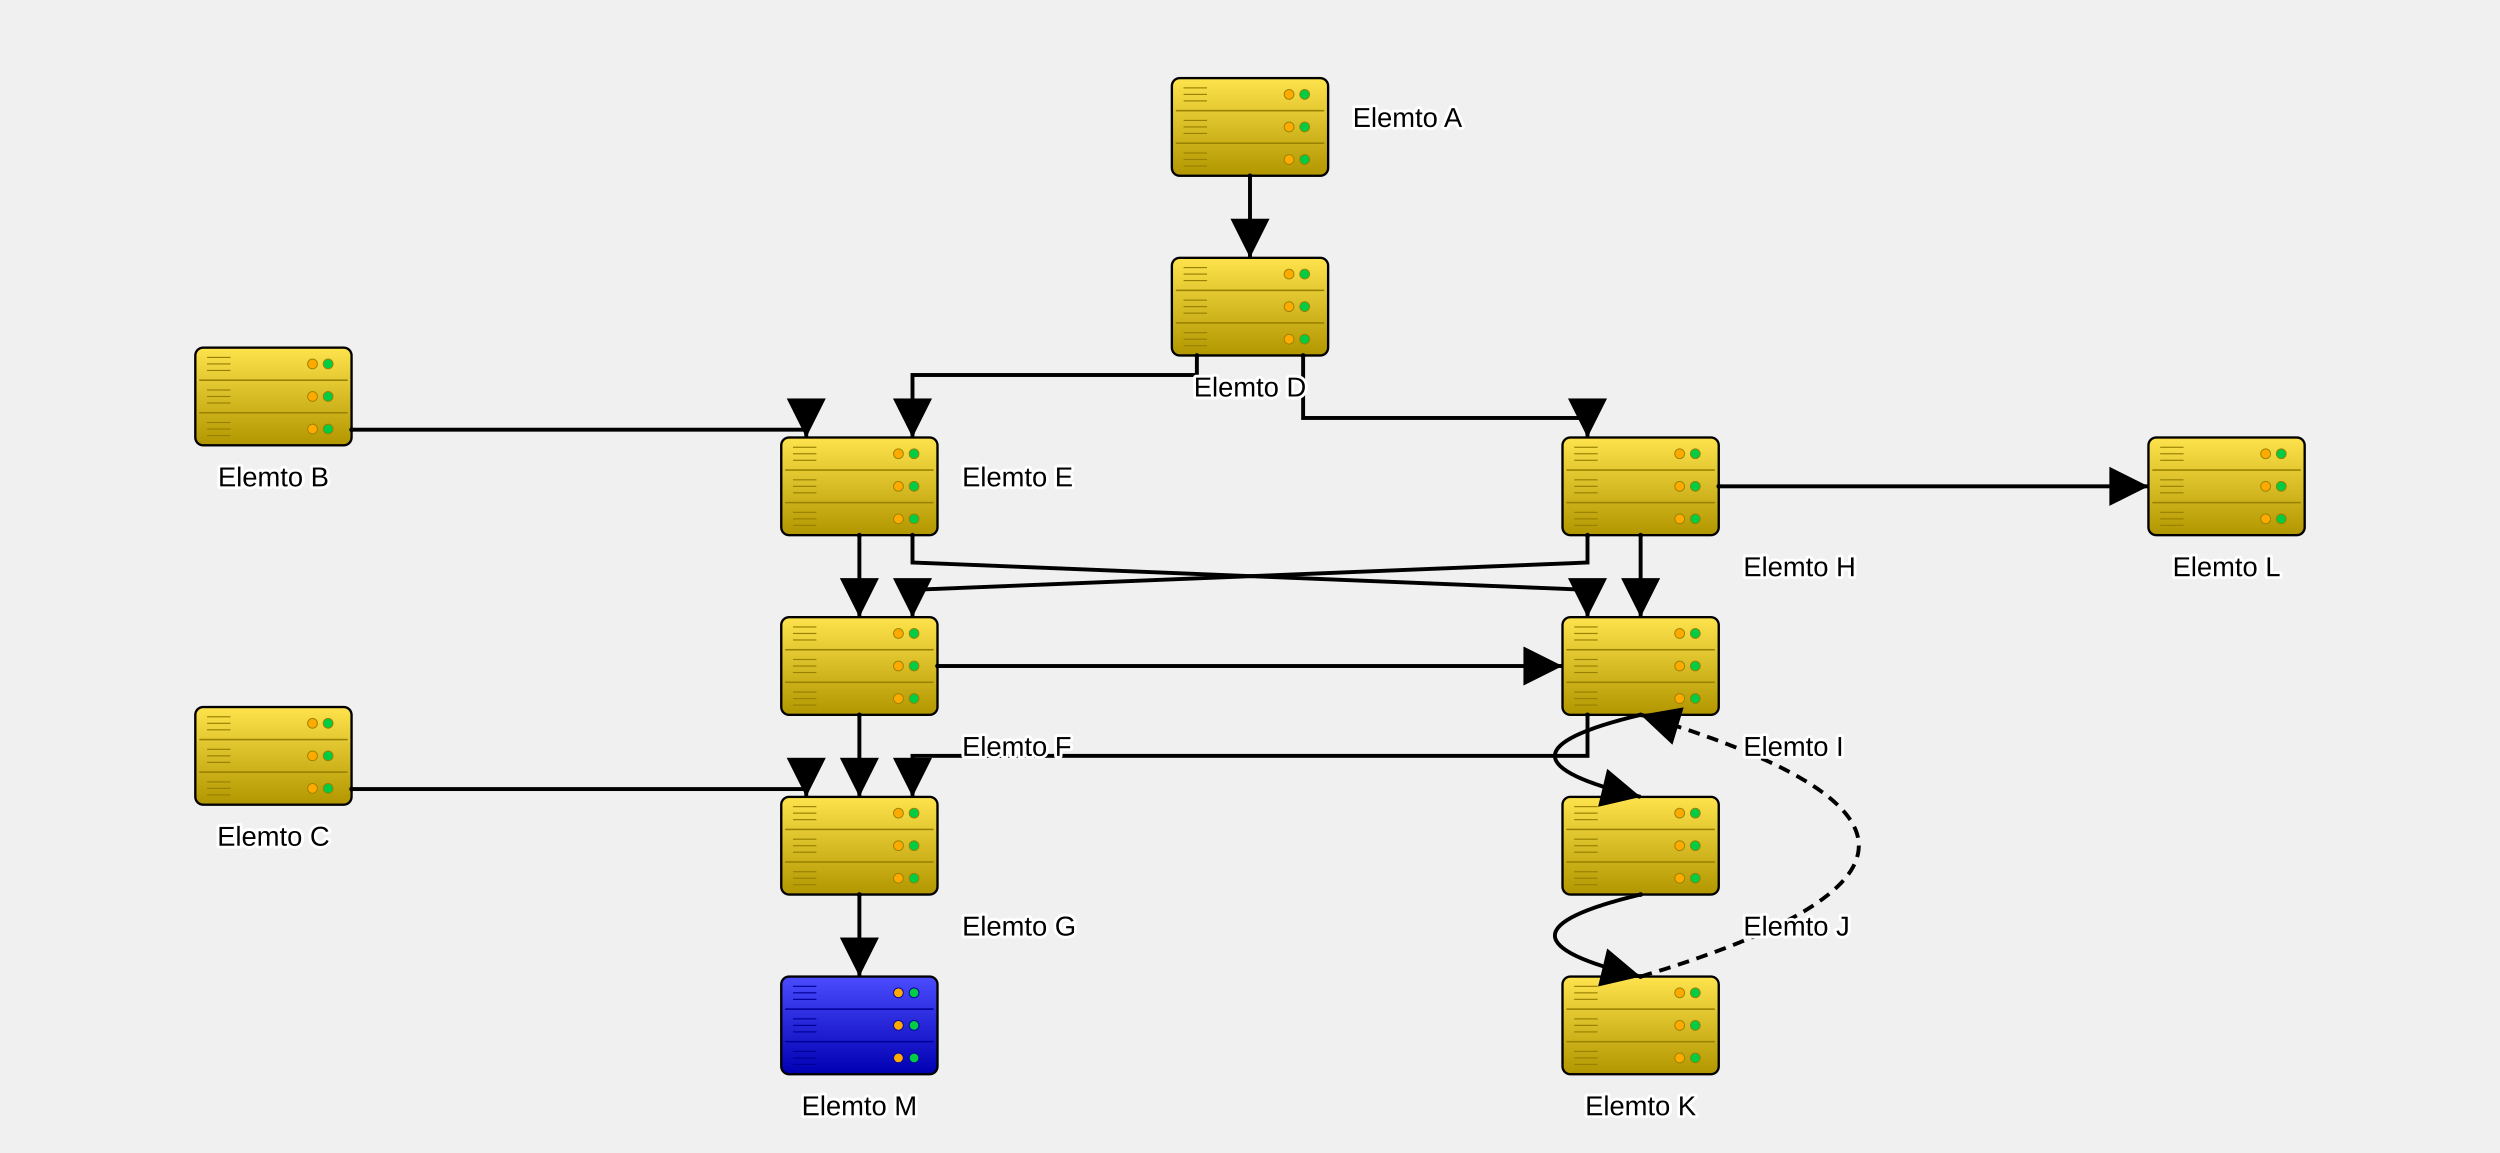
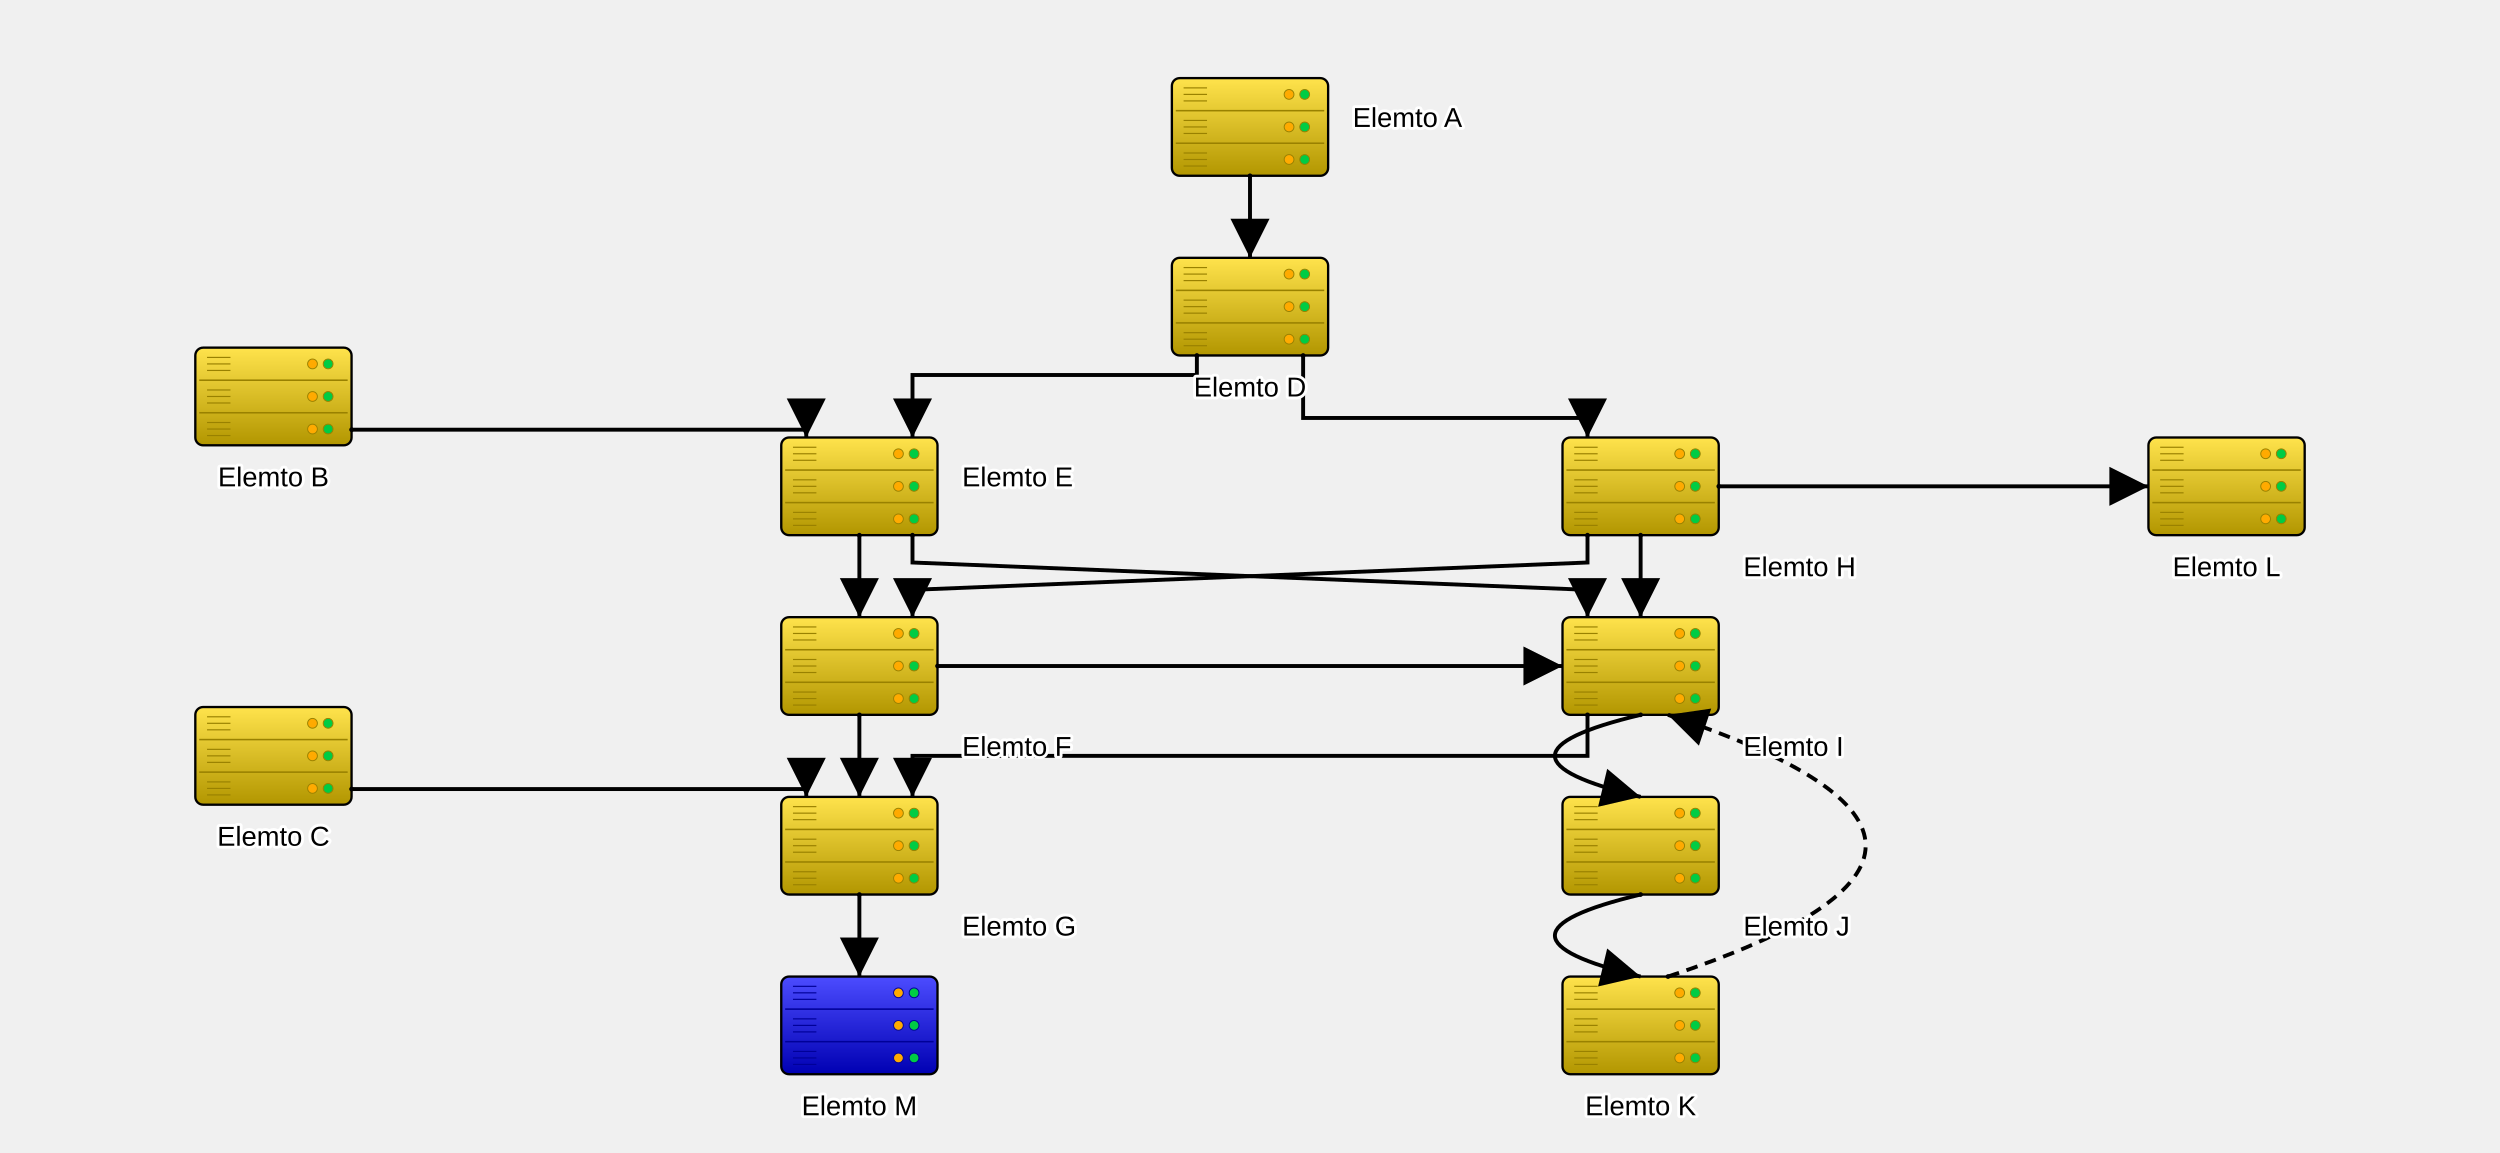
<svg xmlns="http://www.w3.org/2000/svg" baseProfile="full" height="590.0" version="1.1" viewBox="0,0,1280.0,590.0" width="1280.0">
  <defs>
    <style type="text/css">text{paint-order:stroke;stroke:#ffffff;stroke-width:3px;stroke-linejoin:round;stroke-linecap:round}</style>
    <filter height="140%" id="text-glow" width="140%" x="-20%" y="-20%">
      <feMerge>
        <feMergeNode in="SourceGraphic" />
      </feMerge>
    </filter>
    <marker id="arrow-end" markerHeight="10" markerWidth="10" orient="auto" refX="10" refY="5">
      <path d="M 0 0 L 10 5 L 0 10 z" fill="black" />
    </marker>
    <marker id="arrow-start" markerHeight="10" markerWidth="10" orient="auto" refX="0" refY="5">
      <path d="M 10 0 L 0 5 L 10 10 z" fill="black" />
    </marker>
    <marker id="circle-start" markerHeight="2.4" markerUnits="userSpaceOnUse" markerWidth="2.4" orient="auto" refX="1.2" refY="1.2">
      <circle cx="1.2" cy="1.2" fill="black" r="1.2" />
    </marker>
    <marker id="circle-end" markerHeight="2.4" markerUnits="userSpaceOnUse" markerWidth="2.4" orient="auto" refX="1.2" refY="1.2">
      <circle cx="1.2" cy="1.2" fill="black" r="1.2" />
    </marker>
    <linearGradient id="gradient-ElemtA" x1="0%" x2="0%" y1="0%" y2="100%">
      <stop offset="0%" stop-color="#ffe34c" />
      <stop offset="100%" stop-color="#b29600" />
    </linearGradient>
    <linearGradient id="gradient-ElemtB" x1="0%" x2="0%" y1="0%" y2="100%">
      <stop offset="0%" stop-color="#ffe34c" />
      <stop offset="100%" stop-color="#b29600" />
    </linearGradient>
    <linearGradient id="gradient-ElemtC" x1="0%" x2="0%" y1="0%" y2="100%">
      <stop offset="0%" stop-color="#ffe34c" />
      <stop offset="100%" stop-color="#b29600" />
    </linearGradient>
    <linearGradient id="gradient-ElemtD" x1="0%" x2="0%" y1="0%" y2="100%">
      <stop offset="0%" stop-color="#ffe34c" />
      <stop offset="100%" stop-color="#b29600" />
    </linearGradient>
    <linearGradient id="gradient-ElemtE" x1="0%" x2="0%" y1="0%" y2="100%">
      <stop offset="0%" stop-color="#ffe34c" />
      <stop offset="100%" stop-color="#b29600" />
    </linearGradient>
    <linearGradient id="gradient-ElemtF" x1="0%" x2="0%" y1="0%" y2="100%">
      <stop offset="0%" stop-color="#ffe34c" />
      <stop offset="100%" stop-color="#b29600" />
    </linearGradient>
    <linearGradient id="gradient-ElemtG" x1="0%" x2="0%" y1="0%" y2="100%">
      <stop offset="0%" stop-color="#ffe34c" />
      <stop offset="100%" stop-color="#b29600" />
    </linearGradient>
    <linearGradient id="gradient-ElemtH" x1="0%" x2="0%" y1="0%" y2="100%">
      <stop offset="0%" stop-color="#ffe34c" />
      <stop offset="100%" stop-color="#b29600" />
    </linearGradient>
    <linearGradient id="gradient-ElemtI" x1="0%" x2="0%" y1="0%" y2="100%">
      <stop offset="0%" stop-color="#ffe34c" />
      <stop offset="100%" stop-color="#b29600" />
    </linearGradient>
    <linearGradient id="gradient-ElemtJ" x1="0%" x2="0%" y1="0%" y2="100%">
      <stop offset="0%" stop-color="#ffe34c" />
      <stop offset="100%" stop-color="#b29600" />
    </linearGradient>
    <linearGradient id="gradient-ElemtK" x1="0%" x2="0%" y1="0%" y2="100%">
      <stop offset="0%" stop-color="#ffe34c" />
      <stop offset="100%" stop-color="#b29600" />
    </linearGradient>
    <linearGradient id="gradient-ElemtL" x1="0%" x2="0%" y1="0%" y2="100%">
      <stop offset="0%" stop-color="#ffe34c" />
      <stop offset="100%" stop-color="#b29600" />
    </linearGradient>
    <linearGradient id="gradient-ElemtM" x1="0%" x2="0%" y1="0%" y2="100%">
      <stop offset="0%" stop-color="#4c4cff" />
      <stop offset="100%" stop-color="#0000b2" />
    </linearGradient>
  </defs>
  <g id="ElemtA">
    <rect fill="url(#gradient-ElemtA)" height="50" rx="4" ry="4" stroke="black" stroke-width="1.2" width="80" x="600.0" y="40.0" />
    <line stroke="#998100" stroke-width="0.8" x1="602.0" x2="678.0" y1="56.667" y2="56.667" />
    <line stroke="#998100" stroke-width="0.8" x1="602.0" x2="678.0" y1="73.333" y2="73.333" />
    <circle cx="668.0" cy="48.333" fill="#00cc44" r="2.5" stroke="#998100" stroke-width="0.5" />
    <circle cx="660.0" cy="48.333" fill="#ffaa00" r="2.5" stroke="#998100" stroke-width="0.5" />
    <circle cx="668.0" cy="65.0" fill="#00cc44" r="2.5" stroke="#998100" stroke-width="0.5" />
    <circle cx="660.0" cy="65.0" fill="#ffaa00" r="2.5" stroke="#998100" stroke-width="0.5" />
    <circle cx="668.0" cy="81.667" fill="#00cc44" r="2.5" stroke="#998100" stroke-width="0.5" />
    <circle cx="660.0" cy="81.667" fill="#ffaa00" r="2.5" stroke="#998100" stroke-width="0.5" />
    <line stroke="#998100" stroke-width="0.6" x1="606.0" x2="618.0" y1="45.0" y2="45.0" />
    <line stroke="#998100" stroke-width="0.6" x1="606.0" x2="618.0" y1="48.333" y2="48.333" />
    <line stroke="#998100" stroke-width="0.6" x1="606.0" x2="618.0" y1="51.667" y2="51.667" />
    <line stroke="#998100" stroke-width="0.6" x1="606.0" x2="618.0" y1="61.667" y2="61.667" />
    <line stroke="#998100" stroke-width="0.6" x1="606.0" x2="618.0" y1="65.0" y2="65.0" />
    <line stroke="#998100" stroke-width="0.6" x1="606.0" x2="618.0" y1="68.333" y2="68.333" />
    <line stroke="#998100" stroke-width="0.6" x1="606.0" x2="618.0" y1="78.333" y2="78.333" />
    <line stroke="#998100" stroke-width="0.6" x1="606.0" x2="618.0" y1="81.667" y2="81.667" />
    <line stroke="#998100" stroke-width="0.6" x1="606.0" x2="618.0" y1="85" y2="85" />
  </g>
  <g id="ElemtB">
    <rect fill="url(#gradient-ElemtB)" height="50" rx="4" ry="4" stroke="black" stroke-width="1.2" width="80" x="100.0" y="178.0" />
    <line stroke="#998100" stroke-width="0.8" x1="102.0" x2="178.0" y1="194.667" y2="194.667" />
    <line stroke="#998100" stroke-width="0.8" x1="102.0" x2="178.0" y1="211.333" y2="211.333" />
    <circle cx="168.0" cy="186.333" fill="#00cc44" r="2.5" stroke="#998100" stroke-width="0.5" />
    <circle cx="160.0" cy="186.333" fill="#ffaa00" r="2.5" stroke="#998100" stroke-width="0.5" />
    <circle cx="168.0" cy="203.0" fill="#00cc44" r="2.5" stroke="#998100" stroke-width="0.5" />
    <circle cx="160.0" cy="203.0" fill="#ffaa00" r="2.5" stroke="#998100" stroke-width="0.5" />
    <circle cx="168.0" cy="219.667" fill="#00cc44" r="2.5" stroke="#998100" stroke-width="0.5" />
    <circle cx="160.0" cy="219.667" fill="#ffaa00" r="2.5" stroke="#998100" stroke-width="0.5" />
    <line stroke="#998100" stroke-width="0.6" x1="106.0" x2="118.0" y1="183.0" y2="183.0" />
    <line stroke="#998100" stroke-width="0.6" x1="106.0" x2="118.0" y1="186.333" y2="186.333" />
    <line stroke="#998100" stroke-width="0.6" x1="106.0" x2="118.0" y1="189.667" y2="189.667" />
    <line stroke="#998100" stroke-width="0.6" x1="106.0" x2="118.0" y1="199.667" y2="199.667" />
    <line stroke="#998100" stroke-width="0.6" x1="106.0" x2="118.0" y1="203.0" y2="203.0" />
    <line stroke="#998100" stroke-width="0.6" x1="106.0" x2="118.0" y1="206.333" y2="206.333" />
    <line stroke="#998100" stroke-width="0.6" x1="106.0" x2="118.0" y1="216.333" y2="216.333" />
    <line stroke="#998100" stroke-width="0.6" x1="106.0" x2="118.0" y1="219.667" y2="219.667" />
    <line stroke="#998100" stroke-width="0.6" x1="106.0" x2="118.0" y1="223.0" y2="223.0" />
  </g>
  <g id="ElemtC">
    <rect fill="url(#gradient-ElemtC)" height="50" rx="4" ry="4" stroke="black" stroke-width="1.2" width="80" x="100.0" y="362.0" />
    <line stroke="#998100" stroke-width="0.8" x1="102.0" x2="178.0" y1="378.667" y2="378.667" />
    <line stroke="#998100" stroke-width="0.8" x1="102.0" x2="178.0" y1="395.333" y2="395.333" />
    <circle cx="168.0" cy="370.333" fill="#00cc44" r="2.5" stroke="#998100" stroke-width="0.5" />
    <circle cx="160.0" cy="370.333" fill="#ffaa00" r="2.5" stroke="#998100" stroke-width="0.5" />
    <circle cx="168.0" cy="387.0" fill="#00cc44" r="2.5" stroke="#998100" stroke-width="0.5" />
    <circle cx="160.0" cy="387.0" fill="#ffaa00" r="2.5" stroke="#998100" stroke-width="0.5" />
    <circle cx="168.0" cy="403.667" fill="#00cc44" r="2.5" stroke="#998100" stroke-width="0.5" />
    <circle cx="160.0" cy="403.667" fill="#ffaa00" r="2.5" stroke="#998100" stroke-width="0.5" />
    <line stroke="#998100" stroke-width="0.6" x1="106.0" x2="118.0" y1="367.0" y2="367.0" />
    <line stroke="#998100" stroke-width="0.6" x1="106.0" x2="118.0" y1="370.333" y2="370.333" />
    <line stroke="#998100" stroke-width="0.6" x1="106.0" x2="118.0" y1="373.667" y2="373.667" />
    <line stroke="#998100" stroke-width="0.6" x1="106.0" x2="118.0" y1="383.667" y2="383.667" />
    <line stroke="#998100" stroke-width="0.6" x1="106.0" x2="118.0" y1="387.0" y2="387.0" />
    <line stroke="#998100" stroke-width="0.6" x1="106.0" x2="118.0" y1="390.333" y2="390.333" />
    <line stroke="#998100" stroke-width="0.6" x1="106.0" x2="118.0" y1="400.333" y2="400.333" />
    <line stroke="#998100" stroke-width="0.6" x1="106.0" x2="118.0" y1="403.667" y2="403.667" />
    <line stroke="#998100" stroke-width="0.6" x1="106.0" x2="118.0" y1="407.0" y2="407.0" />
  </g>
  <g id="ElemtD">
    <rect fill="url(#gradient-ElemtD)" height="50" rx="4" ry="4" stroke="black" stroke-width="1.2" width="80" x="600.0" y="132.0" />
    <line stroke="#998100" stroke-width="0.8" x1="602.0" x2="678.0" y1="148.667" y2="148.667" />
    <line stroke="#998100" stroke-width="0.8" x1="602.0" x2="678.0" y1="165.333" y2="165.333" />
    <circle cx="668.0" cy="140.333" fill="#00cc44" r="2.5" stroke="#998100" stroke-width="0.5" />
    <circle cx="660.0" cy="140.333" fill="#ffaa00" r="2.5" stroke="#998100" stroke-width="0.5" />
    <circle cx="668.0" cy="157.0" fill="#00cc44" r="2.5" stroke="#998100" stroke-width="0.5" />
    <circle cx="660.0" cy="157.0" fill="#ffaa00" r="2.5" stroke="#998100" stroke-width="0.5" />
    <circle cx="668.0" cy="173.667" fill="#00cc44" r="2.5" stroke="#998100" stroke-width="0.5" />
    <circle cx="660.0" cy="173.667" fill="#ffaa00" r="2.5" stroke="#998100" stroke-width="0.5" />
    <line stroke="#998100" stroke-width="0.6" x1="606.0" x2="618.0" y1="137.0" y2="137.0" />
    <line stroke="#998100" stroke-width="0.6" x1="606.0" x2="618.0" y1="140.333" y2="140.333" />
    <line stroke="#998100" stroke-width="0.6" x1="606.0" x2="618.0" y1="143.667" y2="143.667" />
    <line stroke="#998100" stroke-width="0.6" x1="606.0" x2="618.0" y1="153.667" y2="153.667" />
    <line stroke="#998100" stroke-width="0.6" x1="606.0" x2="618.0" y1="157.0" y2="157.0" />
    <line stroke="#998100" stroke-width="0.6" x1="606.0" x2="618.0" y1="160.333" y2="160.333" />
    <line stroke="#998100" stroke-width="0.6" x1="606.0" x2="618.0" y1="170.333" y2="170.333" />
    <line stroke="#998100" stroke-width="0.6" x1="606.0" x2="618.0" y1="173.667" y2="173.667" />
    <line stroke="#998100" stroke-width="0.6" x1="606.0" x2="618.0" y1="177.0" y2="177.0" />
  </g>
  <g id="ElemtE">
    <rect fill="url(#gradient-ElemtE)" height="50" rx="4" ry="4" stroke="black" stroke-width="1.2" width="80" x="400.0" y="224.0" />
    <line stroke="#998100" stroke-width="0.8" x1="402.0" x2="478.0" y1="240.667" y2="240.667" />
    <line stroke="#998100" stroke-width="0.8" x1="402.0" x2="478.0" y1="257.333" y2="257.333" />
    <circle cx="468.0" cy="232.333" fill="#00cc44" r="2.5" stroke="#998100" stroke-width="0.5" />
    <circle cx="460.0" cy="232.333" fill="#ffaa00" r="2.5" stroke="#998100" stroke-width="0.5" />
    <circle cx="468.0" cy="249.0" fill="#00cc44" r="2.5" stroke="#998100" stroke-width="0.5" />
    <circle cx="460.0" cy="249.0" fill="#ffaa00" r="2.5" stroke="#998100" stroke-width="0.5" />
    <circle cx="468.0" cy="265.667" fill="#00cc44" r="2.5" stroke="#998100" stroke-width="0.5" />
    <circle cx="460.0" cy="265.667" fill="#ffaa00" r="2.5" stroke="#998100" stroke-width="0.5" />
    <line stroke="#998100" stroke-width="0.6" x1="406.0" x2="418.0" y1="229.0" y2="229.0" />
    <line stroke="#998100" stroke-width="0.6" x1="406.0" x2="418.0" y1="232.333" y2="232.333" />
    <line stroke="#998100" stroke-width="0.6" x1="406.0" x2="418.0" y1="235.667" y2="235.667" />
    <line stroke="#998100" stroke-width="0.6" x1="406.0" x2="418.0" y1="245.667" y2="245.667" />
    <line stroke="#998100" stroke-width="0.6" x1="406.0" x2="418.0" y1="249.0" y2="249.0" />
    <line stroke="#998100" stroke-width="0.6" x1="406.0" x2="418.0" y1="252.333" y2="252.333" />
    <line stroke="#998100" stroke-width="0.6" x1="406.0" x2="418.0" y1="262.333" y2="262.333" />
    <line stroke="#998100" stroke-width="0.6" x1="406.0" x2="418.0" y1="265.667" y2="265.667" />
    <line stroke="#998100" stroke-width="0.6" x1="406.0" x2="418.0" y1="269.0" y2="269.0" />
  </g>
  <g id="ElemtF">
    <rect fill="url(#gradient-ElemtF)" height="50" rx="4" ry="4" stroke="black" stroke-width="1.2" width="80" x="400.0" y="316.0" />
    <line stroke="#998100" stroke-width="0.8" x1="402.0" x2="478.0" y1="332.667" y2="332.667" />
    <line stroke="#998100" stroke-width="0.8" x1="402.0" x2="478.0" y1="349.333" y2="349.333" />
    <circle cx="468.0" cy="324.333" fill="#00cc44" r="2.5" stroke="#998100" stroke-width="0.5" />
    <circle cx="460.0" cy="324.333" fill="#ffaa00" r="2.5" stroke="#998100" stroke-width="0.5" />
    <circle cx="468.0" cy="341.0" fill="#00cc44" r="2.5" stroke="#998100" stroke-width="0.5" />
    <circle cx="460.0" cy="341.0" fill="#ffaa00" r="2.5" stroke="#998100" stroke-width="0.5" />
    <circle cx="468.0" cy="357.667" fill="#00cc44" r="2.5" stroke="#998100" stroke-width="0.5" />
    <circle cx="460.0" cy="357.667" fill="#ffaa00" r="2.5" stroke="#998100" stroke-width="0.5" />
    <line stroke="#998100" stroke-width="0.6" x1="406.0" x2="418.0" y1="321.0" y2="321.0" />
    <line stroke="#998100" stroke-width="0.6" x1="406.0" x2="418.0" y1="324.333" y2="324.333" />
    <line stroke="#998100" stroke-width="0.6" x1="406.0" x2="418.0" y1="327.667" y2="327.667" />
    <line stroke="#998100" stroke-width="0.6" x1="406.0" x2="418.0" y1="337.667" y2="337.667" />
    <line stroke="#998100" stroke-width="0.6" x1="406.0" x2="418.0" y1="341.0" y2="341.0" />
    <line stroke="#998100" stroke-width="0.6" x1="406.0" x2="418.0" y1="344.333" y2="344.333" />
    <line stroke="#998100" stroke-width="0.6" x1="406.0" x2="418.0" y1="354.333" y2="354.333" />
    <line stroke="#998100" stroke-width="0.6" x1="406.0" x2="418.0" y1="357.667" y2="357.667" />
    <line stroke="#998100" stroke-width="0.6" x1="406.0" x2="418.0" y1="361.0" y2="361.0" />
  </g>
  <g id="ElemtG">
    <rect fill="url(#gradient-ElemtG)" height="50" rx="4" ry="4" stroke="black" stroke-width="1.2" width="80" x="400.0" y="408.0" />
    <line stroke="#998100" stroke-width="0.8" x1="402.0" x2="478.0" y1="424.667" y2="424.667" />
    <line stroke="#998100" stroke-width="0.8" x1="402.0" x2="478.0" y1="441.333" y2="441.333" />
    <circle cx="468.0" cy="416.333" fill="#00cc44" r="2.5" stroke="#998100" stroke-width="0.5" />
    <circle cx="460.0" cy="416.333" fill="#ffaa00" r="2.5" stroke="#998100" stroke-width="0.5" />
    <circle cx="468.0" cy="433.0" fill="#00cc44" r="2.5" stroke="#998100" stroke-width="0.5" />
    <circle cx="460.0" cy="433.0" fill="#ffaa00" r="2.5" stroke="#998100" stroke-width="0.5" />
    <circle cx="468.0" cy="449.667" fill="#00cc44" r="2.5" stroke="#998100" stroke-width="0.5" />
    <circle cx="460.0" cy="449.667" fill="#ffaa00" r="2.5" stroke="#998100" stroke-width="0.5" />
    <line stroke="#998100" stroke-width="0.6" x1="406.0" x2="418.0" y1="413.0" y2="413.0" />
    <line stroke="#998100" stroke-width="0.6" x1="406.0" x2="418.0" y1="416.333" y2="416.333" />
    <line stroke="#998100" stroke-width="0.6" x1="406.0" x2="418.0" y1="419.667" y2="419.667" />
    <line stroke="#998100" stroke-width="0.6" x1="406.0" x2="418.0" y1="429.667" y2="429.667" />
    <line stroke="#998100" stroke-width="0.6" x1="406.0" x2="418.0" y1="433.0" y2="433.0" />
    <line stroke="#998100" stroke-width="0.6" x1="406.0" x2="418.0" y1="436.333" y2="436.333" />
    <line stroke="#998100" stroke-width="0.6" x1="406.0" x2="418.0" y1="446.333" y2="446.333" />
    <line stroke="#998100" stroke-width="0.6" x1="406.0" x2="418.0" y1="449.667" y2="449.667" />
    <line stroke="#998100" stroke-width="0.6" x1="406.0" x2="418.0" y1="453.0" y2="453.0" />
  </g>
  <g id="ElemtH">
    <rect fill="url(#gradient-ElemtH)" height="50" rx="4" ry="4" stroke="black" stroke-width="1.2" width="80" x="800.0" y="224.0" />
    <line stroke="#998100" stroke-width="0.8" x1="802.0" x2="878.0" y1="240.667" y2="240.667" />
    <line stroke="#998100" stroke-width="0.8" x1="802.0" x2="878.0" y1="257.333" y2="257.333" />
    <circle cx="868.0" cy="232.333" fill="#00cc44" r="2.5" stroke="#998100" stroke-width="0.5" />
    <circle cx="860.0" cy="232.333" fill="#ffaa00" r="2.5" stroke="#998100" stroke-width="0.5" />
    <circle cx="868.0" cy="249.0" fill="#00cc44" r="2.5" stroke="#998100" stroke-width="0.5" />
    <circle cx="860.0" cy="249.0" fill="#ffaa00" r="2.5" stroke="#998100" stroke-width="0.5" />
    <circle cx="868.0" cy="265.667" fill="#00cc44" r="2.5" stroke="#998100" stroke-width="0.5" />
    <circle cx="860.0" cy="265.667" fill="#ffaa00" r="2.5" stroke="#998100" stroke-width="0.5" />
    <line stroke="#998100" stroke-width="0.6" x1="806.0" x2="818.0" y1="229.0" y2="229.0" />
    <line stroke="#998100" stroke-width="0.6" x1="806.0" x2="818.0" y1="232.333" y2="232.333" />
    <line stroke="#998100" stroke-width="0.6" x1="806.0" x2="818.0" y1="235.667" y2="235.667" />
    <line stroke="#998100" stroke-width="0.6" x1="806.0" x2="818.0" y1="245.667" y2="245.667" />
    <line stroke="#998100" stroke-width="0.6" x1="806.0" x2="818.0" y1="249.0" y2="249.0" />
    <line stroke="#998100" stroke-width="0.6" x1="806.0" x2="818.0" y1="252.333" y2="252.333" />
    <line stroke="#998100" stroke-width="0.6" x1="806.0" x2="818.0" y1="262.333" y2="262.333" />
    <line stroke="#998100" stroke-width="0.6" x1="806.0" x2="818.0" y1="265.667" y2="265.667" />
    <line stroke="#998100" stroke-width="0.6" x1="806.0" x2="818.0" y1="269.0" y2="269.0" />
  </g>
  <g id="ElemtI">
    <rect fill="url(#gradient-ElemtI)" height="50" rx="4" ry="4" stroke="black" stroke-width="1.2" width="80" x="800.0" y="316.0" />
    <line stroke="#998100" stroke-width="0.8" x1="802.0" x2="878.0" y1="332.667" y2="332.667" />
    <line stroke="#998100" stroke-width="0.8" x1="802.0" x2="878.0" y1="349.333" y2="349.333" />
    <circle cx="868.0" cy="324.333" fill="#00cc44" r="2.5" stroke="#998100" stroke-width="0.5" />
    <circle cx="860.0" cy="324.333" fill="#ffaa00" r="2.5" stroke="#998100" stroke-width="0.5" />
    <circle cx="868.0" cy="341.0" fill="#00cc44" r="2.5" stroke="#998100" stroke-width="0.5" />
    <circle cx="860.0" cy="341.0" fill="#ffaa00" r="2.5" stroke="#998100" stroke-width="0.5" />
    <circle cx="868.0" cy="357.667" fill="#00cc44" r="2.5" stroke="#998100" stroke-width="0.5" />
    <circle cx="860.0" cy="357.667" fill="#ffaa00" r="2.5" stroke="#998100" stroke-width="0.5" />
    <line stroke="#998100" stroke-width="0.6" x1="806.0" x2="818.0" y1="321.0" y2="321.0" />
    <line stroke="#998100" stroke-width="0.6" x1="806.0" x2="818.0" y1="324.333" y2="324.333" />
    <line stroke="#998100" stroke-width="0.6" x1="806.0" x2="818.0" y1="327.667" y2="327.667" />
    <line stroke="#998100" stroke-width="0.6" x1="806.0" x2="818.0" y1="337.667" y2="337.667" />
    <line stroke="#998100" stroke-width="0.6" x1="806.0" x2="818.0" y1="341.0" y2="341.0" />
    <line stroke="#998100" stroke-width="0.6" x1="806.0" x2="818.0" y1="344.333" y2="344.333" />
    <line stroke="#998100" stroke-width="0.6" x1="806.0" x2="818.0" y1="354.333" y2="354.333" />
    <line stroke="#998100" stroke-width="0.6" x1="806.0" x2="818.0" y1="357.667" y2="357.667" />
    <line stroke="#998100" stroke-width="0.6" x1="806.0" x2="818.0" y1="361.0" y2="361.0" />
  </g>
  <g id="ElemtJ">
    <rect fill="url(#gradient-ElemtJ)" height="50" rx="4" ry="4" stroke="black" stroke-width="1.2" width="80" x="800.0" y="408.0" />
    <line stroke="#998100" stroke-width="0.8" x1="802.0" x2="878.0" y1="424.667" y2="424.667" />
    <line stroke="#998100" stroke-width="0.8" x1="802.0" x2="878.0" y1="441.333" y2="441.333" />
    <circle cx="868.0" cy="416.333" fill="#00cc44" r="2.5" stroke="#998100" stroke-width="0.5" />
    <circle cx="860.0" cy="416.333" fill="#ffaa00" r="2.5" stroke="#998100" stroke-width="0.5" />
    <circle cx="868.0" cy="433.0" fill="#00cc44" r="2.5" stroke="#998100" stroke-width="0.5" />
    <circle cx="860.0" cy="433.0" fill="#ffaa00" r="2.5" stroke="#998100" stroke-width="0.5" />
    <circle cx="868.0" cy="449.667" fill="#00cc44" r="2.5" stroke="#998100" stroke-width="0.5" />
    <circle cx="860.0" cy="449.667" fill="#ffaa00" r="2.5" stroke="#998100" stroke-width="0.5" />
    <line stroke="#998100" stroke-width="0.6" x1="806.0" x2="818.0" y1="413.0" y2="413.0" />
    <line stroke="#998100" stroke-width="0.6" x1="806.0" x2="818.0" y1="416.333" y2="416.333" />
    <line stroke="#998100" stroke-width="0.6" x1="806.0" x2="818.0" y1="419.667" y2="419.667" />
    <line stroke="#998100" stroke-width="0.6" x1="806.0" x2="818.0" y1="429.667" y2="429.667" />
    <line stroke="#998100" stroke-width="0.6" x1="806.0" x2="818.0" y1="433.0" y2="433.0" />
    <line stroke="#998100" stroke-width="0.6" x1="806.0" x2="818.0" y1="436.333" y2="436.333" />
    <line stroke="#998100" stroke-width="0.6" x1="806.0" x2="818.0" y1="446.333" y2="446.333" />
    <line stroke="#998100" stroke-width="0.6" x1="806.0" x2="818.0" y1="449.667" y2="449.667" />
    <line stroke="#998100" stroke-width="0.6" x1="806.0" x2="818.0" y1="453.0" y2="453.0" />
  </g>
  <g id="ElemtK">
    <rect fill="url(#gradient-ElemtK)" height="50" rx="4" ry="4" stroke="black" stroke-width="1.2" width="80" x="800.0" y="500.0" />
    <line stroke="#998100" stroke-width="0.8" x1="802.0" x2="878.0" y1="516.667" y2="516.667" />
    <line stroke="#998100" stroke-width="0.8" x1="802.0" x2="878.0" y1="533.333" y2="533.333" />
    <circle cx="868.0" cy="508.333" fill="#00cc44" r="2.5" stroke="#998100" stroke-width="0.5" />
    <circle cx="860.0" cy="508.333" fill="#ffaa00" r="2.5" stroke="#998100" stroke-width="0.5" />
    <circle cx="868.0" cy="525.0" fill="#00cc44" r="2.5" stroke="#998100" stroke-width="0.5" />
    <circle cx="860.0" cy="525.0" fill="#ffaa00" r="2.5" stroke="#998100" stroke-width="0.5" />
    <circle cx="868.0" cy="541.667" fill="#00cc44" r="2.5" stroke="#998100" stroke-width="0.5" />
    <circle cx="860.0" cy="541.667" fill="#ffaa00" r="2.5" stroke="#998100" stroke-width="0.5" />
    <line stroke="#998100" stroke-width="0.6" x1="806.0" x2="818.0" y1="505.0" y2="505.0" />
    <line stroke="#998100" stroke-width="0.6" x1="806.0" x2="818.0" y1="508.333" y2="508.333" />
    <line stroke="#998100" stroke-width="0.6" x1="806.0" x2="818.0" y1="511.667" y2="511.667" />
    <line stroke="#998100" stroke-width="0.6" x1="806.0" x2="818.0" y1="521.667" y2="521.667" />
    <line stroke="#998100" stroke-width="0.6" x1="806.0" x2="818.0" y1="525.0" y2="525.0" />
    <line stroke="#998100" stroke-width="0.6" x1="806.0" x2="818.0" y1="528.333" y2="528.333" />
    <line stroke="#998100" stroke-width="0.6" x1="806.0" x2="818.0" y1="538.333" y2="538.333" />
    <line stroke="#998100" stroke-width="0.6" x1="806.0" x2="818.0" y1="541.667" y2="541.667" />
    <line stroke="#998100" stroke-width="0.6" x1="806.0" x2="818.0" y1="545.0" y2="545.0" />
  </g>
  <g id="ElemtL">
    <rect fill="url(#gradient-ElemtL)" height="50" rx="4" ry="4" stroke="black" stroke-width="1.2" width="80" x="1100.0" y="224.0" />
    <line stroke="#998100" stroke-width="0.8" x1="1102.0" x2="1178.0" y1="240.667" y2="240.667" />
    <line stroke="#998100" stroke-width="0.8" x1="1102.0" x2="1178.0" y1="257.333" y2="257.333" />
    <circle cx="1168.0" cy="232.333" fill="#00cc44" r="2.5" stroke="#998100" stroke-width="0.5" />
    <circle cx="1160.0" cy="232.333" fill="#ffaa00" r="2.5" stroke="#998100" stroke-width="0.5" />
    <circle cx="1168.0" cy="249.0" fill="#00cc44" r="2.5" stroke="#998100" stroke-width="0.5" />
    <circle cx="1160.0" cy="249.0" fill="#ffaa00" r="2.5" stroke="#998100" stroke-width="0.5" />
    <circle cx="1168.0" cy="265.667" fill="#00cc44" r="2.5" stroke="#998100" stroke-width="0.5" />
    <circle cx="1160.0" cy="265.667" fill="#ffaa00" r="2.5" stroke="#998100" stroke-width="0.5" />
    <line stroke="#998100" stroke-width="0.6" x1="1106.0" x2="1118.0" y1="229.0" y2="229.0" />
    <line stroke="#998100" stroke-width="0.6" x1="1106.0" x2="1118.0" y1="232.333" y2="232.333" />
    <line stroke="#998100" stroke-width="0.6" x1="1106.0" x2="1118.0" y1="235.667" y2="235.667" />
    <line stroke="#998100" stroke-width="0.6" x1="1106.0" x2="1118.0" y1="245.667" y2="245.667" />
    <line stroke="#998100" stroke-width="0.6" x1="1106.0" x2="1118.0" y1="249.0" y2="249.0" />
    <line stroke="#998100" stroke-width="0.6" x1="1106.0" x2="1118.0" y1="252.333" y2="252.333" />
    <line stroke="#998100" stroke-width="0.6" x1="1106.0" x2="1118.0" y1="262.333" y2="262.333" />
    <line stroke="#998100" stroke-width="0.6" x1="1106.0" x2="1118.0" y1="265.667" y2="265.667" />
    <line stroke="#998100" stroke-width="0.6" x1="1106.0" x2="1118.0" y1="269.0" y2="269.0" />
  </g>
  <g id="ElemtM">
    <rect fill="url(#gradient-ElemtM)" height="50" rx="4" ry="4" stroke="black" stroke-width="1.2" width="80" x="400.0" y="500.0" />
    <line stroke="#000099" stroke-width="0.8" x1="402.0" x2="478.0" y1="516.667" y2="516.667" />
    <line stroke="#000099" stroke-width="0.8" x1="402.0" x2="478.0" y1="533.333" y2="533.333" />
    <circle cx="468.0" cy="508.333" fill="#00cc44" r="2.5" stroke="#000099" stroke-width="0.5" />
    <circle cx="460.0" cy="508.333" fill="#ffaa00" r="2.5" stroke="#000099" stroke-width="0.5" />
    <circle cx="468.0" cy="525.0" fill="#00cc44" r="2.5" stroke="#000099" stroke-width="0.5" />
    <circle cx="460.0" cy="525.0" fill="#ffaa00" r="2.5" stroke="#000099" stroke-width="0.5" />
    <circle cx="468.0" cy="541.667" fill="#00cc44" r="2.5" stroke="#000099" stroke-width="0.5" />
    <circle cx="460.0" cy="541.667" fill="#ffaa00" r="2.5" stroke="#000099" stroke-width="0.5" />
    <line stroke="#000099" stroke-width="0.6" x1="406.0" x2="418.0" y1="505.0" y2="505.0" />
    <line stroke="#000099" stroke-width="0.6" x1="406.0" x2="418.0" y1="508.333" y2="508.333" />
    <line stroke="#000099" stroke-width="0.6" x1="406.0" x2="418.0" y1="511.667" y2="511.667" />
    <line stroke="#000099" stroke-width="0.6" x1="406.0" x2="418.0" y1="521.667" y2="521.667" />
    <line stroke="#000099" stroke-width="0.6" x1="406.0" x2="418.0" y1="525.0" y2="525.0" />
    <line stroke="#000099" stroke-width="0.6" x1="406.0" x2="418.0" y1="528.333" y2="528.333" />
    <line stroke="#000099" stroke-width="0.6" x1="406.0" x2="418.0" y1="538.333" y2="538.333" />
    <line stroke="#000099" stroke-width="0.6" x1="406.0" x2="418.0" y1="541.667" y2="541.667" />
    <line stroke="#000099" stroke-width="0.6" x1="406.0" x2="418.0" y1="545.0" y2="545.0" />
  </g>
  <polyline fill="none" marker-end="url(#arrow-end)" marker-start="url(#circle-start)" points="640.0,90.0 640.0,132.0" stroke="black" stroke-width="2" />
  <polyline fill="none" marker-end="url(#arrow-end)" marker-start="url(#circle-start)" points="612.8,182.0 612.8,192.0 467.2,192.0 467.2,224.0" stroke="black" stroke-width="2" />
  <polyline fill="none" marker-end="url(#arrow-end)" marker-start="url(#circle-start)" points="667.2,182.0 667.2,214.0 812.8,214.0 812.8,224.0" stroke="black" stroke-width="2" />
  <polyline fill="none" marker-end="url(#arrow-end)" marker-start="url(#circle-start)" points="180.0,220.0 412.8,220.0 412.8,224.0" stroke="black" stroke-width="2" />
  <polyline fill="none" marker-end="url(#arrow-end)" marker-start="url(#circle-start)" points="440.0,274.0 440.0,316.0" stroke="black" stroke-width="2" />
  <polyline fill="none" marker-end="url(#arrow-end)" marker-start="url(#circle-start)" points="467.2,274.0 467.2,288.0 812.8,302.0 812.8,316.0" stroke="black" stroke-width="2" />
  <polyline fill="none" marker-end="url(#arrow-end)" marker-start="url(#circle-start)" points="880.0,249.0 1100.0,249.0" stroke="black" stroke-width="2" />
  <polyline fill="none" marker-end="url(#arrow-end)" marker-start="url(#circle-start)" points="812.8,274.0 812.8,288.0 467.2,302.0 467.2,316.0" stroke="black" stroke-width="2" />
  <polyline fill="none" marker-end="url(#arrow-end)" marker-start="url(#circle-start)" points="840.0,274.0 840.0,316.0" stroke="black" stroke-width="2" />
  <polyline fill="none" marker-end="url(#arrow-end)" marker-start="url(#circle-start)" points="180.0,404.0 412.8,404.0 412.8,408.0" stroke="black" stroke-width="2" />
  <polyline fill="none" marker-end="url(#arrow-end)" marker-start="url(#circle-start)" points="440.0,366.0 440.0,408.0" stroke="black" stroke-width="2" />
  <polyline fill="none" marker-end="url(#arrow-end)" marker-start="url(#circle-start)" points="480.0,341.0 800.0,341.0" stroke="black" stroke-width="2" />
  <polyline fill="none" marker-end="url(#arrow-end)" marker-start="url(#circle-start)" points="812.8,366.0 812.8,387.0 467.2,387.0 467.2,408.0" stroke="black" stroke-width="2" />
  <path d="M 840.0,366.0 C 781.48,380.0 781.48,394.0 840.0,408.0" fill="none" marker-end="url(#arrow-end)" marker-start="url(#circle-start)" stroke="black" stroke-width="2" />
  <path d="M 840.0,458.0 C 781.48,472.0 781.48,486.0 840.0,500.0" fill="none" marker-end="url(#arrow-end)" marker-start="url(#circle-start)" stroke="black" stroke-width="2" />
-   <path d="M 840.0,500.0 C 988.96,455.333 988.96,410.667 840.0,366.0" fill="none" marker-end="url(#arrow-end)" marker-start="url(#circle-start)" stroke="black" stroke-dasharray="6,4" stroke-width="2" />
+   <path d="M 854.0,500.0 C 988.96,455.333 988.96,410.667 854.0,366.0" fill="none" marker-end="url(#arrow-end)" marker-start="url(#circle-start)" stroke="black" stroke-dasharray="6,4" stroke-width="2" />
  <polyline fill="none" marker-end="url(#arrow-end)" marker-start="url(#circle-start)" points="440.0,458.0 440.0,500.0" stroke="black" stroke-width="2" />
  <text fill="black" filter="url(#text-glow)" font-family="Arial, sans-serif" font-size="14px" text-anchor="start" x="692.6" y="65.0">Elemto A</text>
  <text fill="black" filter="url(#text-glow)" font-family="Arial, sans-serif" font-size="14px" text-anchor="middle" x="140.0" y="249.0">Elemto B</text>
  <text fill="black" filter="url(#text-glow)" font-family="Arial, sans-serif" font-size="14px" text-anchor="middle" x="140.0" y="433.0">Elemto C</text>
  <text fill="black" filter="url(#text-glow)" font-family="Arial, sans-serif" font-size="14px" text-anchor="middle" x="640.0" y="203.0">Elemto D</text>
  <text fill="black" filter="url(#text-glow)" font-family="Arial, sans-serif" font-size="14px" text-anchor="start" x="492.6" y="249.0">Elemto E</text>
  <text fill="black" filter="url(#text-glow)" font-family="Arial, sans-serif" font-size="14px" text-anchor="start" x="492.6" y="387.0">Elemto F</text>
  <text fill="black" filter="url(#text-glow)" font-family="Arial, sans-serif" font-size="14px" text-anchor="start" x="492.6" y="479.0">Elemto G</text>
  <text fill="black" filter="url(#text-glow)" font-family="Arial, sans-serif" font-size="14px" text-anchor="start" x="892.6" y="295.0">Elemto H</text>
  <text fill="black" filter="url(#text-glow)" font-family="Arial, sans-serif" font-size="14px" text-anchor="start" x="892.6" y="387.0">Elemto I</text>
  <text fill="black" filter="url(#text-glow)" font-family="Arial, sans-serif" font-size="14px" text-anchor="start" x="892.6" y="479.0">Elemto J</text>
  <text fill="black" filter="url(#text-glow)" font-family="Arial, sans-serif" font-size="14px" text-anchor="middle" x="840.0" y="571.0">Elemto K</text>
  <text fill="black" filter="url(#text-glow)" font-family="Arial, sans-serif" font-size="14px" text-anchor="middle" x="1140.0" y="295.0">Elemto L</text>
  <text fill="black" filter="url(#text-glow)" font-family="Arial, sans-serif" font-size="14px" text-anchor="middle" x="440.0" y="571.0">Elemto M</text>
</svg>
